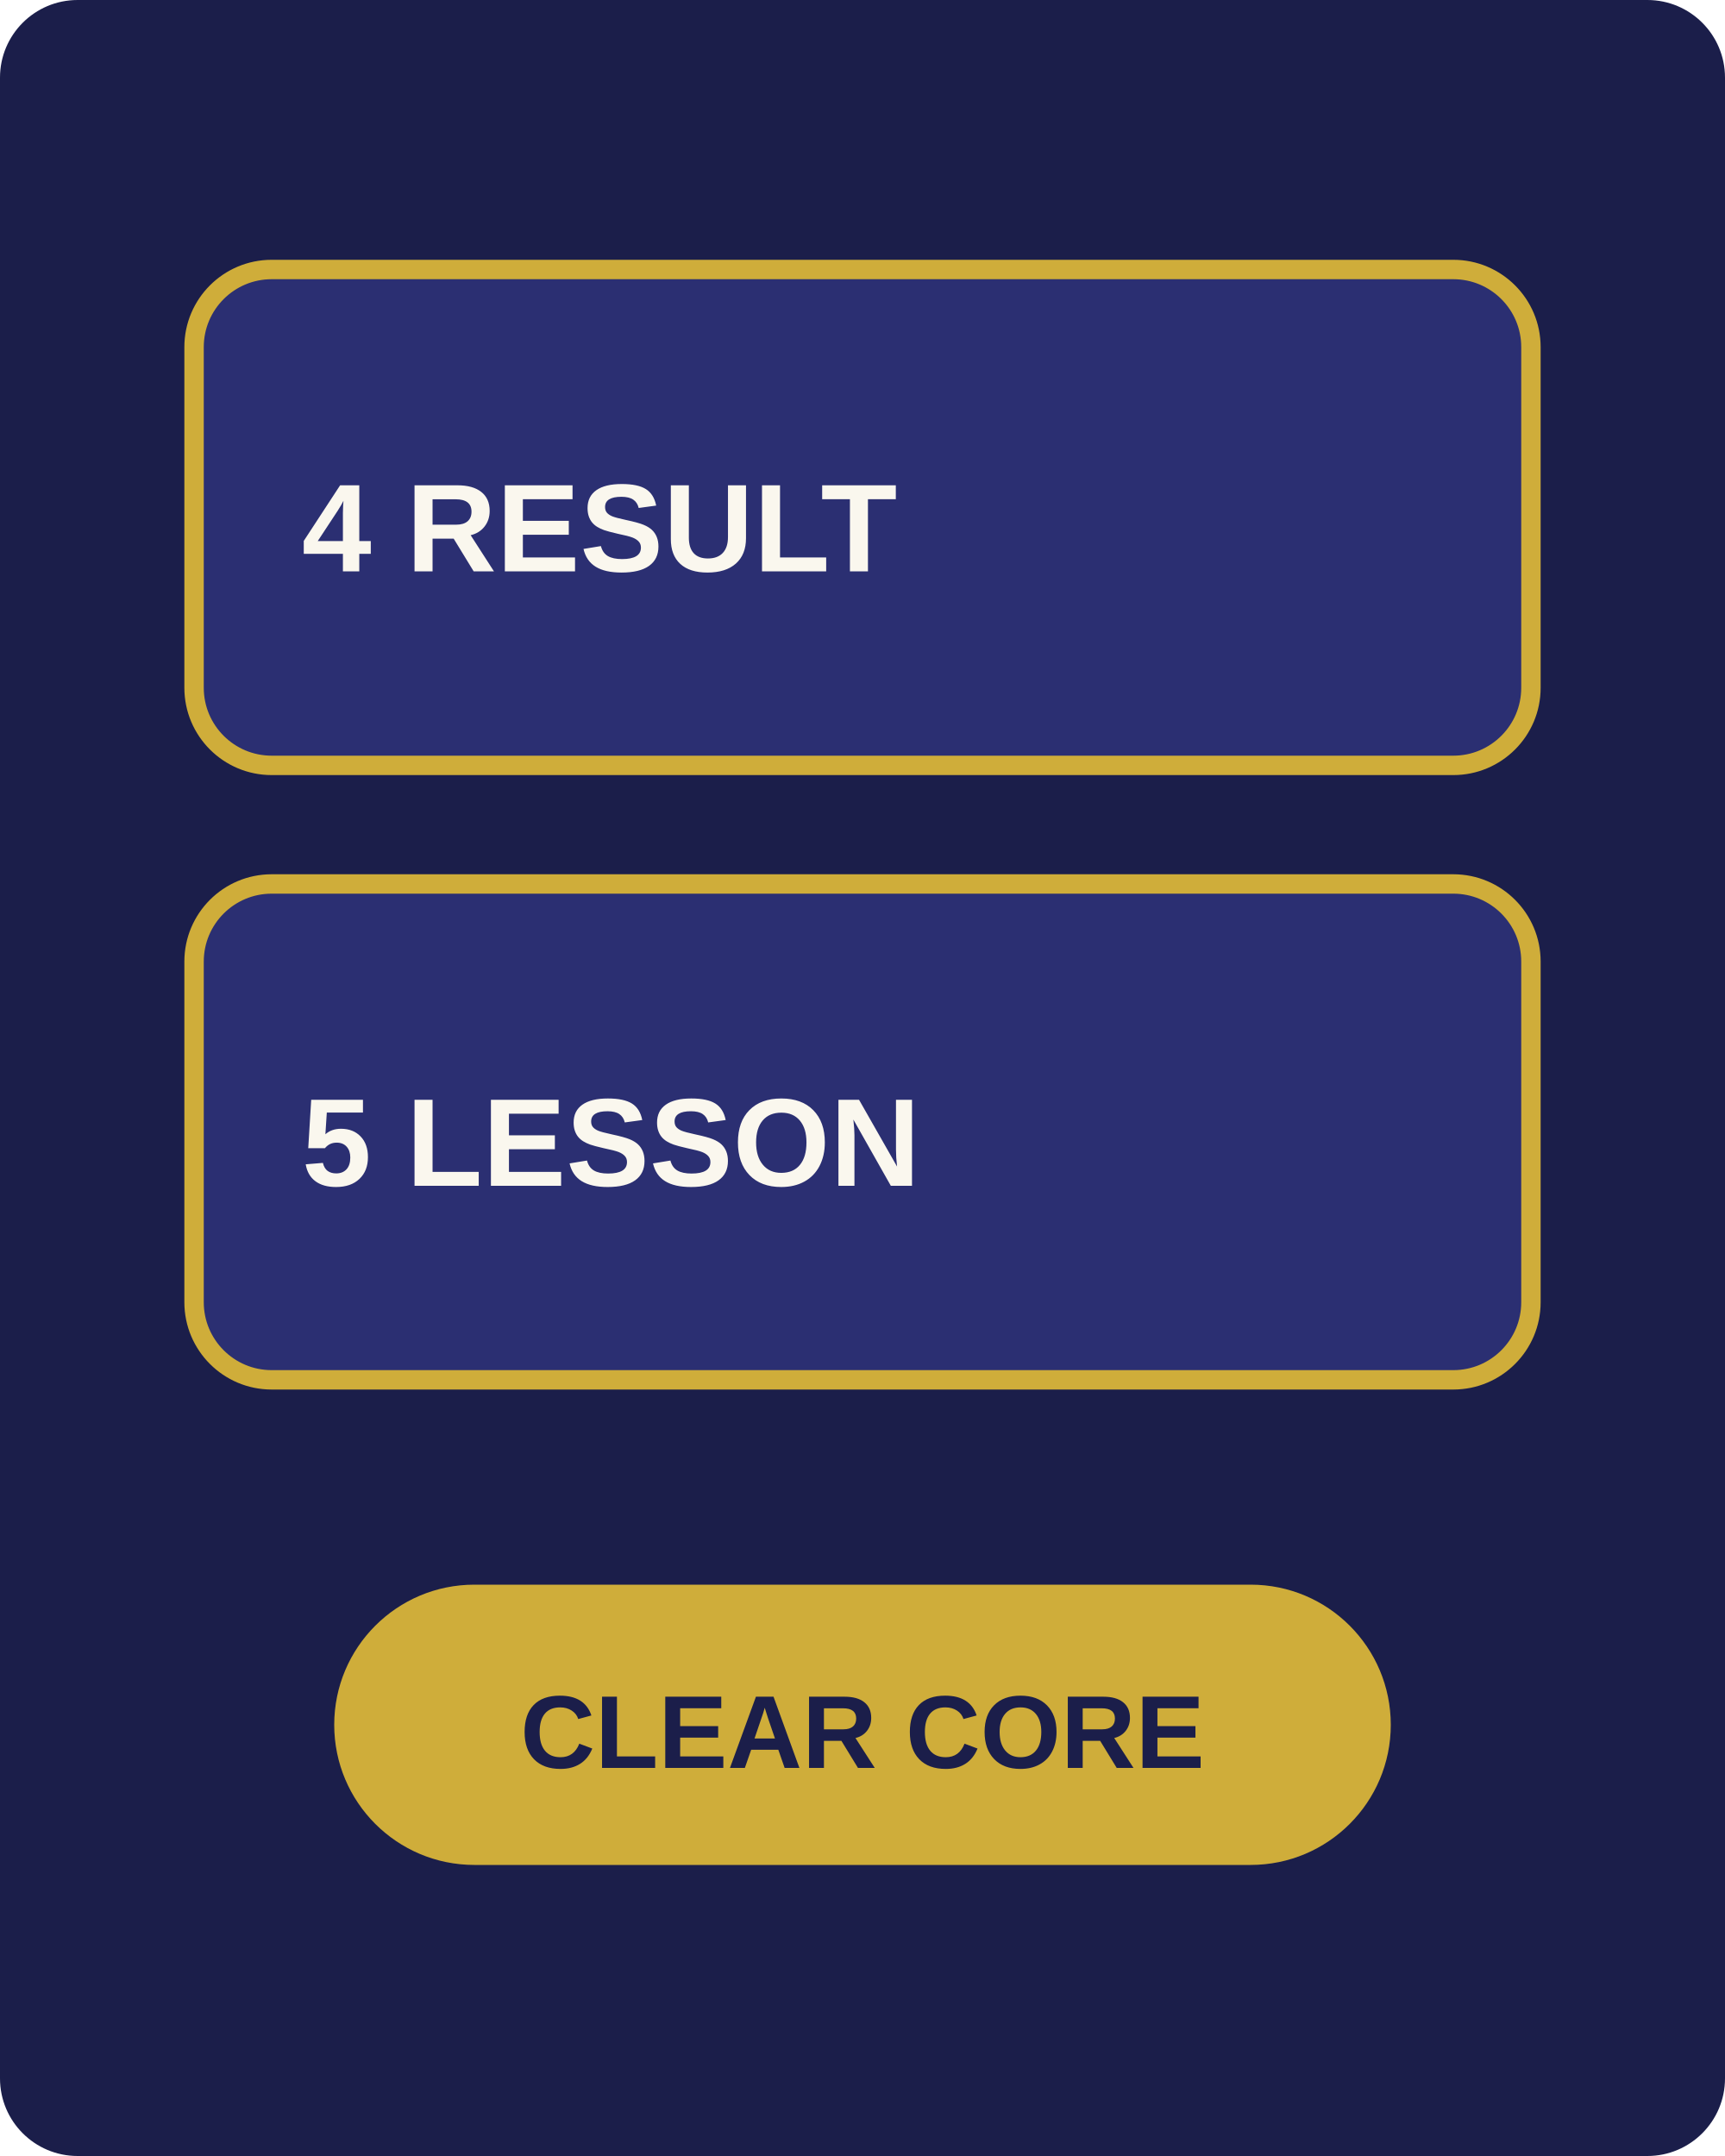
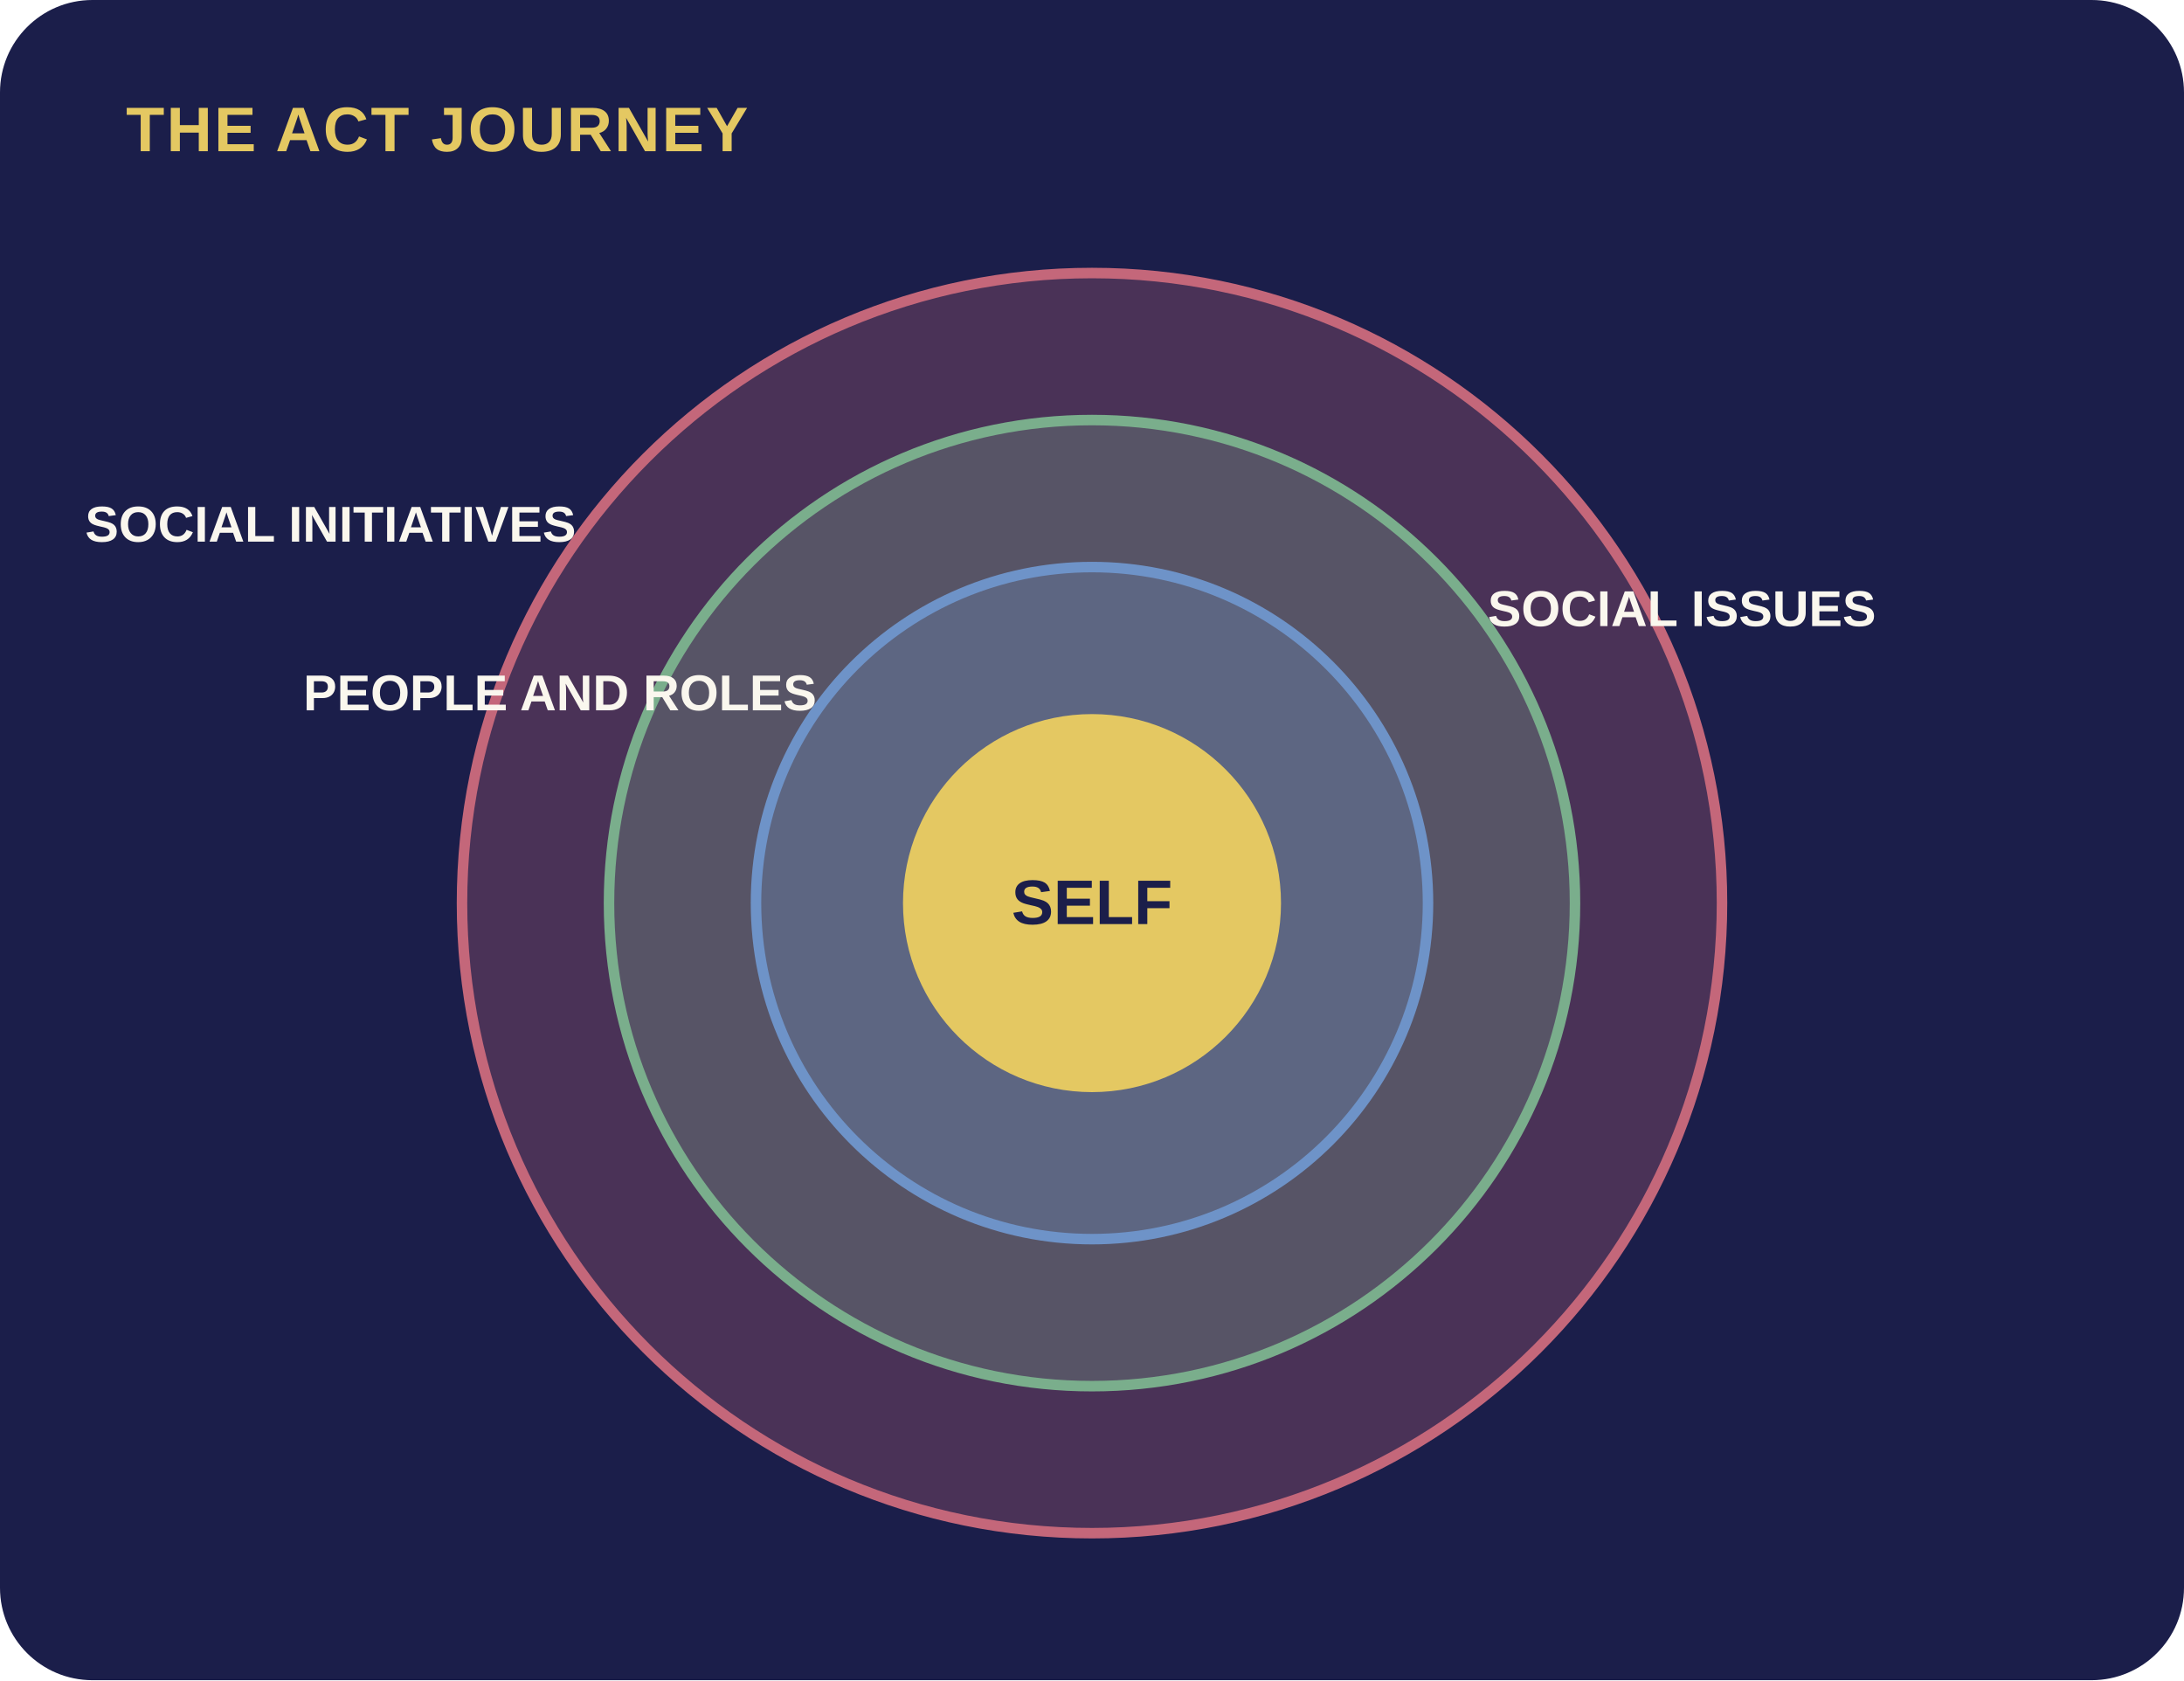
- <svg xmlns="http://www.w3.org/2000/svg" width="800" height="1000" viewBox="0 0 800 1000">
-   <rect width="800" height="1000" rx="36" fill="#1B1E4A" />
-   <style>text{font-family:Arial,sans-serif} .h{font-weight:800;fill:#FAF7EE} .b{fill:#D8D3C7} .g{fill:#E4C862} .line{stroke:#CFAD3A;stroke-width:8;fill:none;stroke-linecap:round;stroke-linejoin:round}</style>
-   <g fill="#2B2F72" stroke="#CFAD3A" stroke-width="9">
-     <rect x="90" y="125" width="620" height="230" rx="36" />
-     <rect x="90" y="410" width="620" height="230" rx="36" />
-   </g>
-   <g class="h" font-size="58">
-     <text x="140" y="265">4  RESULT</text>
-     <text x="140" y="550">5  LESSON</text>
-   </g>
-   <rect x="155" y="735" width="490" height="130" rx="65" fill="#CFAD3A" />
-   <text x="400" y="820" font-size="48" font-weight="800" text-anchor="middle" fill="#1B1E4A">CLEAR CORE</text>
+ <svg xmlns="http://www.w3.org/2000/svg" width="1040" height="800" viewBox="0 0 1040 800">
+   <rect width="1040" height="800" rx="44" fill="#1B1E4A" />
+   <style>text{font-family:Arial,Helvetica,sans-serif} .title{fill:#E4C862;font-weight:800;letter-spacing:1px} .h{fill:#FAF7EE;font-weight:800} .b{fill:#FAF7EE}</style>
+   <text class="title" x="60" y="72" font-size="30">THE ACT JOURNEY</text>
+   <circle cx="520" cy="430" r="300" fill="#C4677A" fill-opacity="0.28" stroke="#C4677A" stroke-width="5" />
+   <circle cx="520" cy="430" r="230" fill="#7AAE8C" fill-opacity="0.28" stroke="#7AAE8C" stroke-width="5" />
+   <circle cx="520" cy="430" r="160" fill="#6E93C8" fill-opacity="0.28" stroke="#6E93C8" stroke-width="5" />
+   <circle cx="520" cy="430" r="90" fill="#E4C862" />
+   <text x="520" y="440" text-anchor="middle" font-size="30" font-weight="800" fill="#1B1E4A">SELF</text>
+   <text x="388.9" y="338.2" text-anchor="end" class="h" font-size="24" fill="#FAF7EE">PEOPLE AND ROLES</text>
+   <text x="708.4" y="298.1" text-anchor="start" class="h" font-size="24" fill="#FAF7EE">SOCIAL ISSUES</text>
+   <text x="274.3" y="257.9" text-anchor="end" class="h" font-size="24" fill="#FAF7EE">SOCIAL INITIATIVES</text>
</svg>
